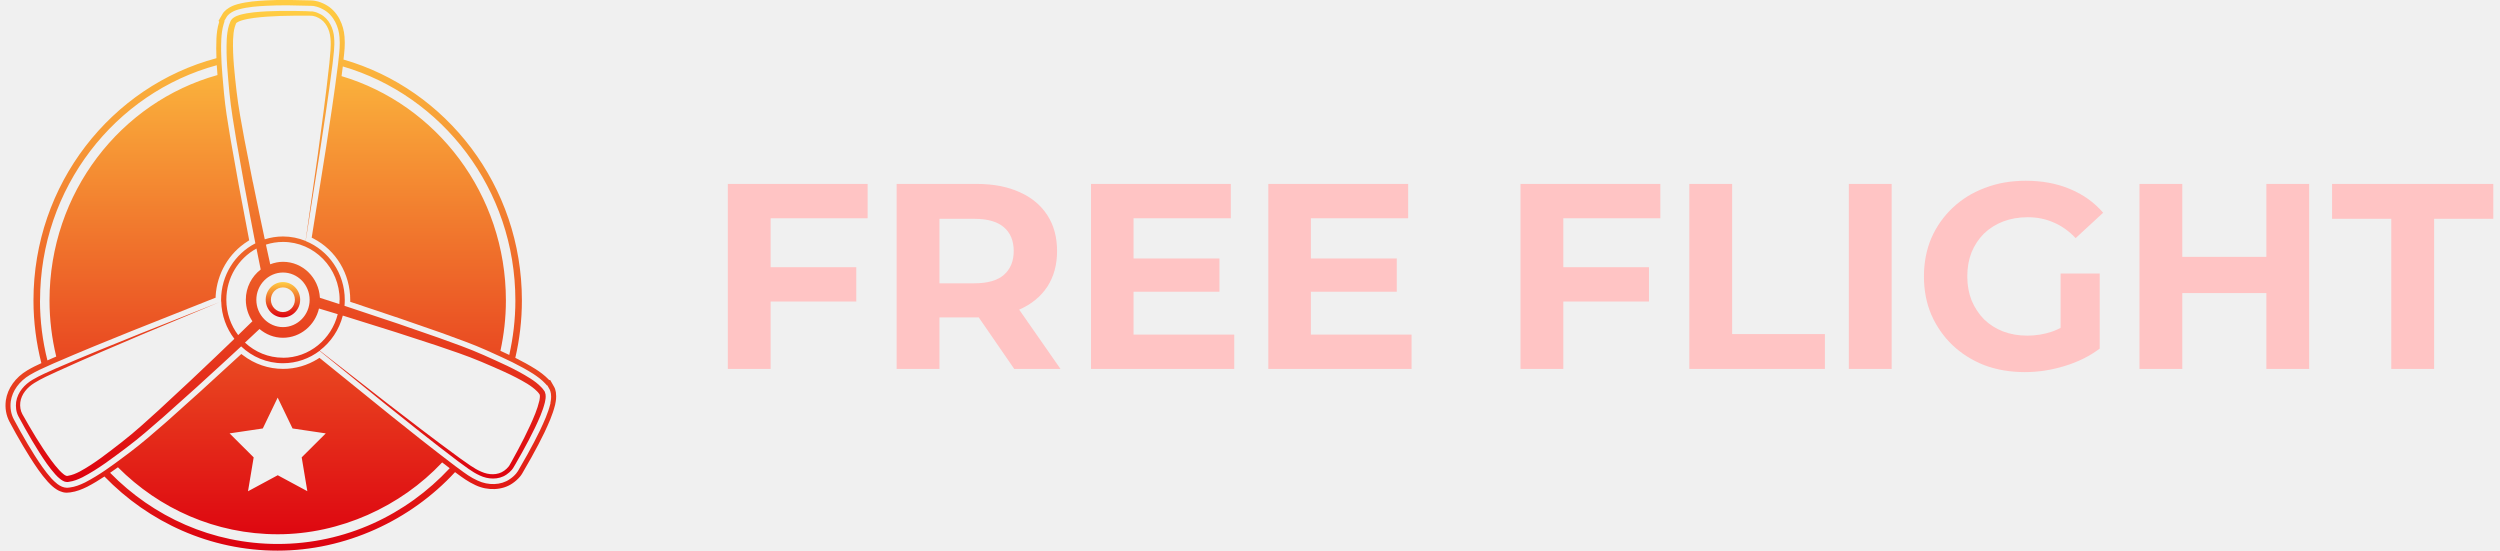
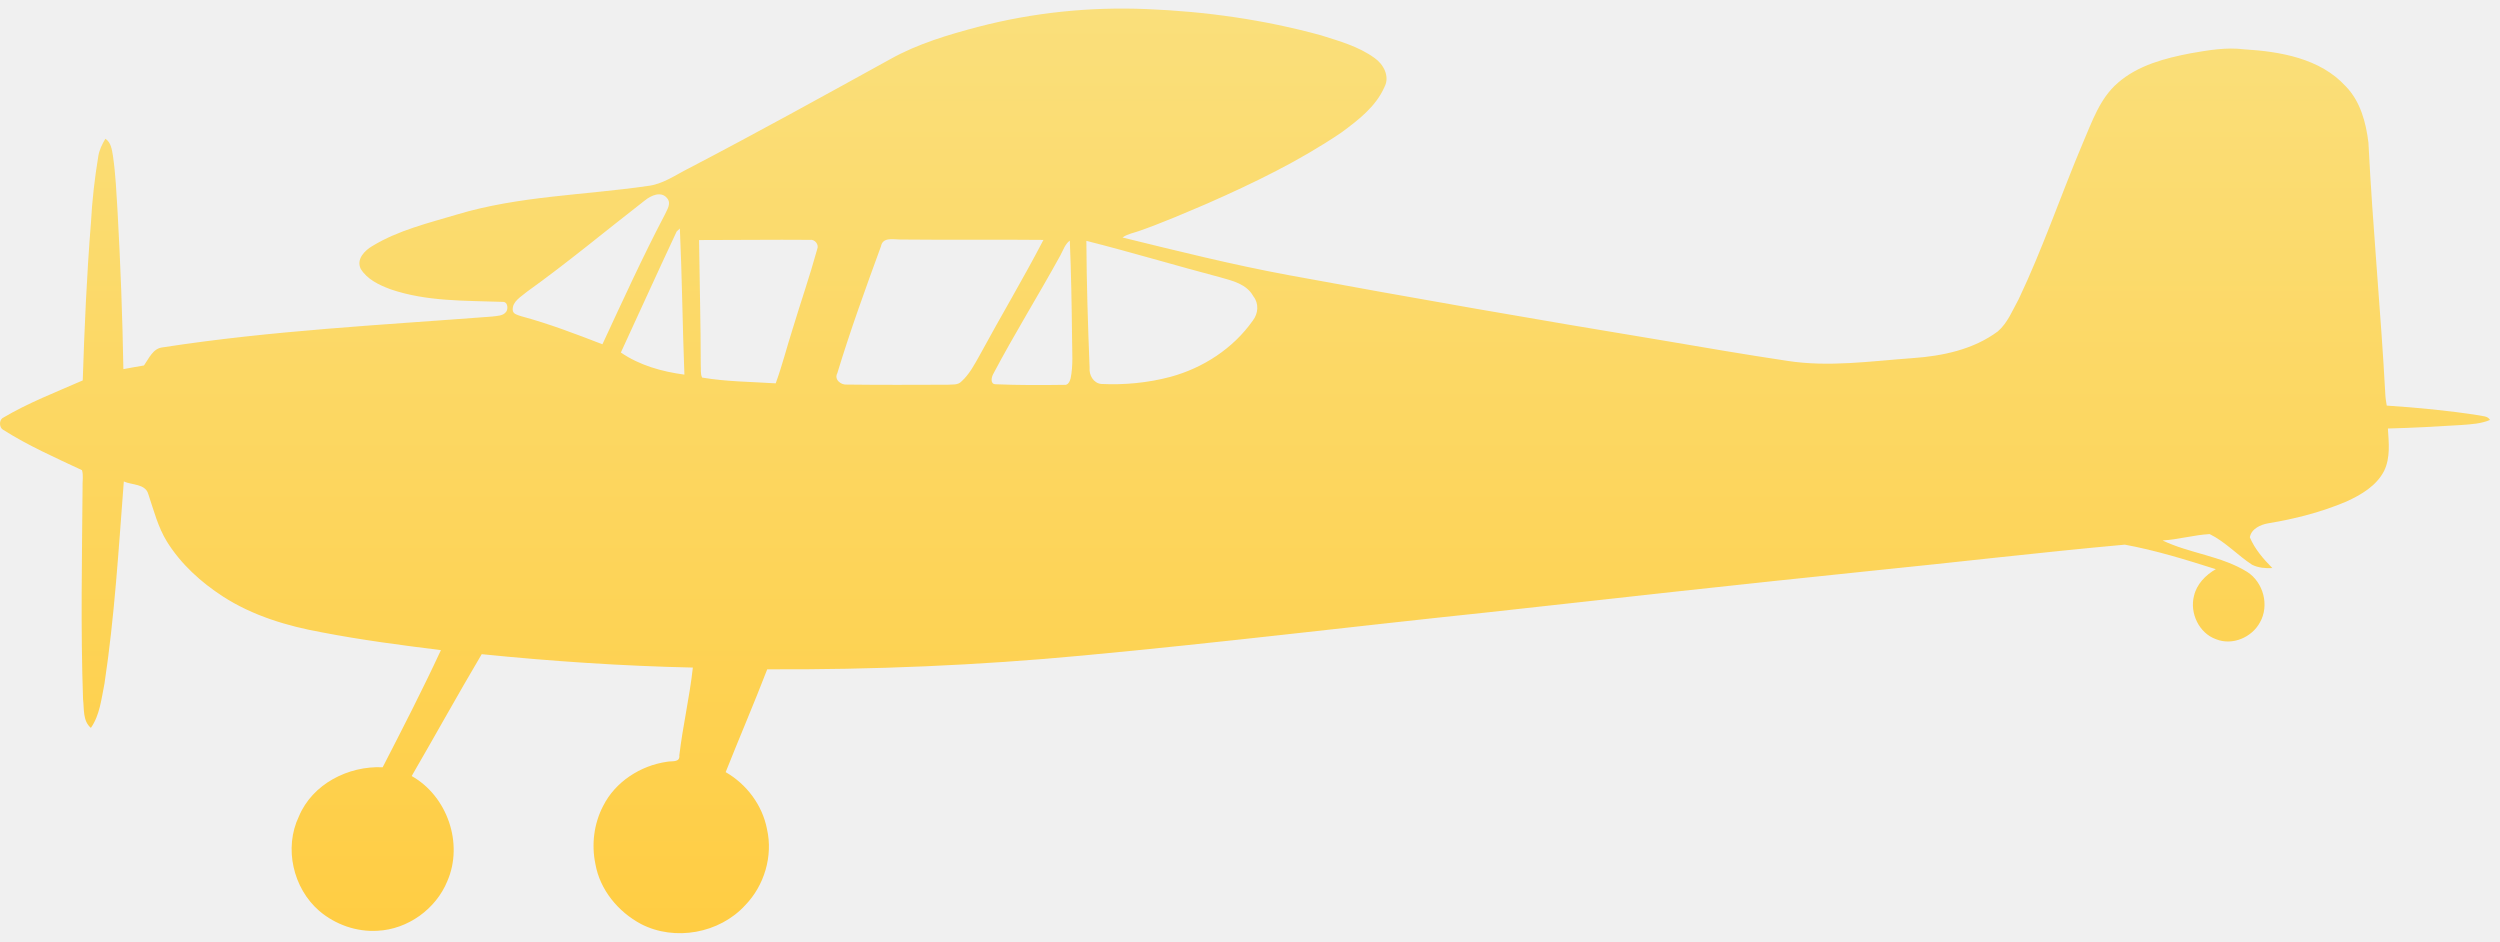
- <svg xmlns="http://www.w3.org/2000/svg" width="227" height="50" viewBox="0 0 227 50" fill="none">
-   <g clip-path="url(#clip0_1224_768)">
-     <path d="M50.476 35.643V35.63C50.458 35.526 50.404 35.269 50.321 35.141L49.962 34.511H49.867L49.831 34.474C49.449 34.07 49.025 33.77 48.66 33.532C48.039 33.14 47.412 32.803 46.79 32.491C47.179 30.815 47.388 29.077 47.388 27.278C47.388 16.875 40.524 8.088 31.193 5.408V5.371C31.271 4.722 31.348 4.055 31.282 3.327C31.211 2.324 30.715 1.026 29.538 0.408C29.252 0.255 28.965 0.145 28.678 0.09C28.576 0.066 28.463 0.053 28.343 0.041L26.097 -0.008C25.398 -0.008 24.771 0.004 24.186 0.035C23.349 0.084 22.483 0.133 21.551 0.384L21.456 0.414C21.235 0.482 20.936 0.58 20.554 0.873C20.452 0.959 20.279 1.124 20.219 1.24L19.843 1.889L19.897 1.975V1.999C19.723 2.544 19.676 3.064 19.652 3.505C19.622 4.11 19.634 4.704 19.652 5.285C10.106 7.831 3.039 16.722 3.039 27.278C3.039 29.242 3.296 31.151 3.756 32.975C3.337 33.164 2.907 33.372 2.477 33.629C1.402 34.266 0.691 35.257 0.53 36.352C0.44 37.056 0.554 37.699 0.852 38.274L1.45 39.375C1.91 40.189 2.334 40.905 2.752 41.566C3.23 42.313 3.708 43.035 4.335 43.738C4.496 43.91 4.688 44.112 4.944 44.307C5.064 44.393 5.243 44.522 5.446 44.601C5.506 44.626 5.584 44.656 5.715 44.693C5.805 44.717 5.942 44.736 6.05 44.736L6.378 44.711C6.964 44.632 7.453 44.424 7.907 44.203C8.463 43.916 8.983 43.598 9.484 43.267C13.505 47.416 19.066 49.998 25.213 49.998C31.36 49.998 37.274 47.257 41.318 42.869C41.366 42.906 41.414 42.937 41.468 42.98C41.981 43.359 42.513 43.751 43.17 44.05C44.275 44.577 45.608 44.522 46.51 43.904C46.778 43.726 47.011 43.518 47.209 43.285C47.274 43.206 47.346 43.114 47.406 43.01L48.254 41.529C48.702 40.728 49.084 39.993 49.437 39.265C49.795 38.494 50.171 37.699 50.404 36.756L50.422 36.658C50.47 36.426 50.536 36.114 50.476 35.643ZM46.796 27.284C46.796 28.985 46.599 30.637 46.241 32.228C45.972 32.1 45.709 31.977 45.44 31.855C45.757 30.38 45.936 28.857 45.936 27.284C45.936 17.622 39.634 9.483 31.014 6.913C31.05 6.619 31.091 6.332 31.127 6.032C40.16 8.675 46.796 17.193 46.796 27.284ZM3.636 27.284C3.636 17.052 10.458 8.431 19.682 5.922C19.7 6.222 19.717 6.521 19.747 6.815C10.954 9.269 4.496 17.499 4.496 27.278C4.496 29.034 4.711 30.741 5.106 32.375C4.968 32.436 4.831 32.491 4.694 32.553L4.335 32.712C4.335 32.712 4.317 32.718 4.305 32.724C3.869 30.98 3.63 29.156 3.63 27.278L3.636 27.284ZM25.219 49.392C19.281 49.392 13.905 46.92 9.998 42.931C10.237 42.765 10.476 42.6 10.709 42.429C14.449 46.186 19.568 48.511 25.219 48.511C30.87 48.511 36.378 46.002 40.148 41.988C40.374 42.166 40.602 42.337 40.834 42.514C36.898 46.743 31.36 49.392 25.219 49.392ZM27.919 44.607L25.219 43.151L22.519 44.607L23.033 41.529L20.846 39.351L23.863 38.904L25.213 36.102L26.563 38.904L29.58 39.351L27.394 41.529L27.907 44.607H27.919ZM49.992 36.567L49.974 36.652C49.753 37.54 49.389 38.317 49.03 39.082C48.696 39.779 48.314 40.501 47.872 41.297L47.029 42.772C46.981 42.851 46.922 42.925 46.874 42.986C46.707 43.188 46.504 43.365 46.271 43.518C45.494 44.057 44.341 44.099 43.361 43.634C42.74 43.359 42.232 42.98 41.713 42.594C41.587 42.496 41.456 42.404 41.336 42.319C39.186 40.691 37.22 39.124 35.458 37.711L29.006 32.491L28.875 32.577C27.919 33.177 26.826 33.495 25.703 33.495C24.383 33.495 23.122 33.066 22.059 32.253L21.91 32.142L21.772 32.271C20.805 33.164 19.598 34.272 18.188 35.551L15.219 38.213L14.891 38.5C13.905 39.357 12.889 40.244 11.76 41.095L11.3 41.438C10.195 42.264 9.048 43.12 7.722 43.806C7.244 44.038 6.826 44.203 6.336 44.265L6.127 44.289H6.062C5.996 44.289 5.894 44.271 5.835 44.258C5.739 44.234 5.679 44.216 5.625 44.191C5.458 44.124 5.315 44.02 5.219 43.953C4.992 43.781 4.825 43.604 4.67 43.445C4.072 42.772 3.6 42.062 3.134 41.334C2.722 40.679 2.298 39.969 1.85 39.167L1.253 38.072C0.996 37.589 0.906 37.038 0.978 36.438C1.121 35.484 1.748 34.615 2.71 34.045C3.32 33.684 3.929 33.415 4.52 33.152L4.873 32.993C7.412 31.892 9.771 30.937 11.85 30.099L19.58 27.027V26.88C19.7 24.836 20.787 22.976 22.495 21.905L22.627 21.819L22.597 21.66C22.346 20.357 22.029 18.705 21.677 16.802L20.978 12.879L20.876 12.28C20.679 11.111 20.458 9.783 20.333 8.412L20.285 7.861C20.16 6.479 20.028 5.053 20.094 3.554C20.118 3.144 20.165 2.654 20.315 2.158L20.387 1.944L20.363 1.907L20.596 1.51C20.619 1.461 20.709 1.363 20.828 1.259C21.139 1.02 21.378 0.947 21.587 0.879L21.671 0.855C22.549 0.616 23.391 0.567 24.204 0.525C24.783 0.494 25.398 0.482 26.091 0.482L28.32 0.531C28.415 0.531 28.505 0.549 28.582 0.567C28.827 0.616 29.078 0.708 29.323 0.843C30.339 1.375 30.769 2.501 30.828 3.388C30.888 4.074 30.817 4.722 30.745 5.346L30.691 5.842C30.345 8.608 29.95 11.135 29.61 13.369L28.302 21.581L28.451 21.654C30.518 22.725 31.802 24.867 31.802 27.241V27.406L31.958 27.455C33.158 27.853 34.646 28.349 36.342 28.924L40.028 30.203L40.614 30.417C41.755 30.833 42.943 31.255 44.15 31.794L44.664 32.026C45.9 32.583 47.173 33.158 48.415 33.941C48.756 34.168 49.15 34.443 49.502 34.817L49.664 34.994H49.7L49.92 35.386C49.95 35.435 49.992 35.581 50.022 35.728C50.07 36.114 50.022 36.365 49.974 36.585L49.992 36.567Z" fill="url(#paint0_linear_1224_768)" />
-     <path d="M25.69 25.613C24.83 25.613 24.125 26.335 24.125 27.216C24.125 28.098 24.83 28.82 25.69 28.82C26.55 28.82 27.255 28.098 27.255 27.216C27.255 26.335 26.556 25.613 25.69 25.613ZM25.69 28.336C25.087 28.336 24.597 27.835 24.597 27.216C24.597 26.599 25.087 26.097 25.69 26.097C26.294 26.097 26.777 26.599 26.777 27.216C26.777 27.835 26.288 28.336 25.69 28.336Z" fill="url(#paint1_linear_1224_768)" />
-     <path d="M49.471 35.588L49.453 35.552V35.533C49.4 35.46 49.423 35.503 49.411 35.484L49.364 35.417C49.298 35.319 49.226 35.239 49.149 35.16C48.844 34.836 48.504 34.591 48.163 34.371C46.783 33.495 45.337 32.884 43.958 32.26C42.56 31.635 41.18 31.158 39.877 30.687C38.569 30.234 37.333 29.806 36.192 29.408C34.238 28.747 32.56 28.19 31.281 27.768C31.299 27.59 31.305 27.413 31.305 27.23C31.305 24.806 29.83 22.726 27.751 21.887C27.906 20.927 28.366 18.057 28.993 14.122C29.364 11.687 29.812 8.847 30.2 5.782C30.278 5.005 30.415 4.24 30.337 3.407C30.284 2.6 29.883 1.694 29.089 1.284C28.898 1.18 28.695 1.1 28.48 1.058C28.426 1.045 28.366 1.033 28.3 1.033H28.151L27.852 1.015C27.452 1.009 27.052 0.996 26.652 0.99C25.851 0.984 25.045 0.99 24.232 1.027C23.42 1.076 22.613 1.125 21.795 1.345C21.586 1.413 21.389 1.468 21.156 1.645C21.09 1.7 21.018 1.774 21.006 1.804L20.983 1.835L20.971 1.853C20.929 1.927 20.953 1.884 20.941 1.908L20.905 1.988C20.857 2.092 20.821 2.202 20.785 2.306C20.66 2.734 20.612 3.157 20.588 3.573C20.511 5.237 20.69 6.822 20.827 8.364C20.977 9.918 21.239 11.387 21.466 12.782C21.711 14.171 21.95 15.493 22.165 16.704C22.566 18.877 22.918 20.719 23.187 22.096C21.347 23.038 20.075 24.984 20.075 27.236C20.075 27.285 20.075 27.334 20.081 27.376C19.226 27.713 16.52 28.79 12.793 30.265C10.523 31.183 7.876 32.241 5.063 33.459C4.358 33.777 3.647 34.071 2.948 34.487C2.261 34.891 1.604 35.582 1.466 36.488C1.413 36.934 1.454 37.394 1.675 37.81C1.873 38.171 2.07 38.532 2.273 38.899C2.679 39.621 3.097 40.337 3.545 41.041C3.993 41.744 4.453 42.436 5.021 43.072C5.164 43.231 5.319 43.384 5.505 43.525C5.6 43.592 5.702 43.66 5.827 43.715C5.857 43.727 5.899 43.739 5.935 43.745C5.977 43.758 6.048 43.764 6.066 43.764H6.102C6.156 43.764 6.144 43.764 6.168 43.764L6.251 43.751C6.705 43.69 7.1 43.525 7.476 43.341C8.951 42.576 10.206 41.597 11.448 40.673C12.691 39.743 13.814 38.746 14.877 37.822C15.929 36.88 16.926 35.986 17.846 35.166C19.495 33.673 20.863 32.406 21.896 31.452C22.894 32.4 24.226 32.981 25.696 32.981C26.938 32.981 28.085 32.559 29.017 31.856C29.716 32.419 31.968 34.248 35.081 36.769C36.98 38.287 39.184 40.068 41.61 41.897C42.237 42.338 42.822 42.84 43.569 43.176C44.286 43.519 45.254 43.598 45.989 43.09C46.168 42.968 46.335 42.827 46.478 42.656C46.514 42.613 46.55 42.564 46.586 42.509L46.663 42.381L46.819 42.117C47.022 41.763 47.219 41.408 47.422 41.053C47.816 40.337 48.205 39.615 48.563 38.868C48.916 38.122 49.268 37.375 49.477 36.531C49.519 36.31 49.573 36.108 49.537 35.815C49.519 35.729 49.495 35.631 49.477 35.601L49.471 35.588ZM30.833 27.223C30.833 27.352 30.821 27.48 30.815 27.609C30.762 27.59 30.708 27.572 30.66 27.56C29.955 27.334 29.412 27.156 29.047 27.04C28.951 25.222 27.494 23.772 25.696 23.772C25.284 23.772 24.901 23.858 24.537 23.998C24.453 23.625 24.334 23.068 24.178 22.359C24.166 22.31 24.155 22.261 24.149 22.212C24.639 22.053 25.158 21.967 25.702 21.967C28.533 21.967 30.839 24.329 30.839 27.23L30.833 27.223ZM28.115 27.223C28.115 28.588 27.028 29.702 25.696 29.702C24.364 29.702 23.276 28.588 23.276 27.223C23.276 25.859 24.364 24.745 25.696 24.745C27.028 24.745 28.115 25.859 28.115 27.223ZM22.954 16.533C22.715 15.328 22.458 14.018 22.189 12.635C21.938 11.252 21.652 9.79 21.478 8.278C21.311 6.755 21.114 5.164 21.162 3.591C21.18 3.199 21.215 2.808 21.317 2.453C21.341 2.367 21.371 2.275 21.407 2.196L21.431 2.135L21.448 2.11C21.484 2.049 21.496 2.061 21.502 2.055C21.586 1.988 21.777 1.902 21.95 1.853C22.673 1.639 23.48 1.572 24.268 1.51C25.063 1.455 25.863 1.431 26.658 1.425C27.058 1.425 27.452 1.425 27.846 1.425H28.145L28.294 1.431C28.33 1.431 28.366 1.437 28.414 1.443C28.587 1.474 28.76 1.535 28.916 1.621C29.573 1.945 29.931 2.685 30.003 3.438C30.087 4.185 29.967 4.986 29.907 5.739C29.579 8.798 29.178 11.65 28.85 14.092C28.294 18.032 27.882 20.915 27.745 21.875C27.112 21.618 26.419 21.471 25.696 21.471C25.122 21.471 24.567 21.563 24.041 21.728C23.754 20.382 23.378 18.608 22.96 16.533H22.954ZM17.309 34.548C16.407 35.386 15.433 36.292 14.399 37.253C13.354 38.201 12.267 39.205 11.06 40.141C9.854 41.071 8.605 42.081 7.231 42.821C6.891 42.999 6.532 43.145 6.18 43.201C5.983 43.292 5.654 42.974 5.391 42.705C4.854 42.124 4.388 41.444 3.934 40.765C3.48 40.08 3.049 39.376 2.637 38.666C2.434 38.311 2.231 37.956 2.028 37.602C1.855 37.296 1.801 36.892 1.843 36.531C1.938 35.784 2.482 35.166 3.127 34.768C3.778 34.364 4.501 34.046 5.188 33.728C7.966 32.461 10.6 31.354 12.852 30.393C16.55 28.851 19.238 27.725 20.087 27.37C20.116 28.649 20.558 29.824 21.281 30.766C20.272 31.739 18.928 33.024 17.309 34.548ZM21.628 30.43C20.959 29.543 20.552 28.429 20.552 27.217C20.552 25.204 21.663 23.454 23.288 22.567C23.468 23.472 23.599 24.121 23.671 24.47C22.858 25.1 22.321 26.091 22.321 27.211C22.321 27.939 22.542 28.612 22.918 29.169C22.649 29.432 22.213 29.855 21.628 30.424V30.43ZM25.69 32.48C24.364 32.48 23.157 31.96 22.243 31.109C22.84 30.552 23.282 30.13 23.563 29.873C24.143 30.363 24.877 30.669 25.69 30.669C27.279 30.669 28.611 29.53 28.963 28.013C29.316 28.117 29.788 28.264 30.385 28.441C30.475 28.466 30.57 28.496 30.666 28.527C30.098 30.797 28.085 32.486 25.696 32.486L25.69 32.48ZM48.969 36.402C48.796 37.155 48.468 37.907 48.133 38.642C47.793 39.382 47.428 40.104 47.046 40.82C46.855 41.175 46.658 41.53 46.466 41.885L46.317 42.148L46.245 42.277C46.227 42.307 46.204 42.338 46.174 42.374C46.06 42.515 45.923 42.638 45.779 42.742C45.182 43.17 44.376 43.133 43.707 42.834C43.026 42.546 42.404 42.05 41.789 41.628C39.34 39.847 37.1 38.109 35.176 36.629C32.022 34.169 29.734 32.382 29.029 31.831C30.045 31.06 30.797 29.946 31.126 28.655C32.398 29.047 34.041 29.561 35.953 30.167C37.1 30.54 38.336 30.944 39.65 31.372C40.953 31.819 42.339 32.272 43.712 32.853C45.093 33.447 46.544 34.04 47.87 34.842C48.193 35.044 48.509 35.27 48.766 35.533C48.832 35.601 48.892 35.662 48.94 35.735L48.981 35.79L48.993 35.815C49.029 35.876 49.011 35.882 49.017 35.894C49.035 36.004 49.011 36.212 48.975 36.39L48.969 36.402Z" fill="url(#paint2_linear_1224_768)" />
-   </g>
-   <path d="M69.686 24.26H77.75V27.38H69.686V24.26ZM69.974 33.5H66.086V16.7H78.782V19.82H69.974V33.5ZM81.414 33.5V16.7H88.686C90.19 16.7 91.486 16.948 92.574 17.444C93.662 17.924 94.502 18.62 95.094 19.532C95.686 20.444 95.982 21.532 95.982 22.796C95.982 24.044 95.686 25.124 95.094 26.036C94.502 26.932 93.662 27.62 92.574 28.1C91.486 28.58 90.19 28.82 88.686 28.82H83.574L85.302 27.116V33.5H81.414ZM92.094 33.5L87.894 27.404H92.046L96.294 33.5H92.094ZM85.302 27.548L83.574 25.724H88.47C89.67 25.724 90.566 25.468 91.158 24.956C91.75 24.428 92.046 23.708 92.046 22.796C92.046 21.868 91.75 21.148 91.158 20.636C90.566 20.124 89.67 19.868 88.47 19.868H83.574L85.302 18.02V27.548ZM102.638 23.468H110.726V26.492H102.638V23.468ZM102.926 30.38H112.07V33.5H99.062V16.7H111.758V19.82H102.926V30.38ZM118.74 23.468H126.828V26.492H118.74V23.468ZM119.028 30.38H128.172V33.5H115.164V16.7H127.86V19.82H119.028V30.38ZM141.662 24.26H149.726V27.38H141.662V24.26ZM141.95 33.5H138.062V16.7H150.758V19.82H141.95V33.5ZM153.39 33.5V16.7H157.278V30.332H165.702V33.5H153.39ZM167.875 33.5V16.7H171.763V33.5H167.875ZM183.862 33.788C182.534 33.788 181.31 33.58 180.19 33.164C179.086 32.732 178.118 32.124 177.286 31.34C176.47 30.556 175.83 29.636 175.366 28.58C174.918 27.524 174.694 26.364 174.694 25.1C174.694 23.836 174.918 22.676 175.366 21.62C175.83 20.564 176.478 19.644 177.31 18.86C178.142 18.076 179.118 17.476 180.238 17.06C181.358 16.628 182.59 16.412 183.934 16.412C185.422 16.412 186.758 16.66 187.942 17.156C189.142 17.652 190.15 18.372 190.966 19.316L188.47 21.62C187.862 20.98 187.198 20.508 186.478 20.204C185.758 19.884 184.974 19.724 184.126 19.724C183.31 19.724 182.566 19.852 181.894 20.108C181.222 20.364 180.638 20.732 180.142 21.212C179.662 21.692 179.286 22.26 179.014 22.916C178.758 23.572 178.63 24.3 178.63 25.1C178.63 25.884 178.758 26.604 179.014 27.26C179.286 27.916 179.662 28.492 180.142 28.988C180.638 29.468 181.214 29.836 181.87 30.092C182.542 30.348 183.278 30.476 184.078 30.476C184.846 30.476 185.59 30.356 186.31 30.116C187.046 29.86 187.758 29.436 188.446 28.844L190.654 31.652C189.742 32.34 188.678 32.868 187.462 33.236C186.262 33.604 185.062 33.788 183.862 33.788ZM187.102 31.148V24.836H190.654V31.652L187.102 31.148ZM205.785 16.7H209.673V33.5H205.785V16.7ZM198.153 33.5H194.265V16.7H198.153V33.5ZM206.073 26.612H197.865V23.324H206.073V26.612ZM217.128 33.5V19.868H211.752V16.7H226.392V19.868H221.016V33.5H217.128Z" fill="#FFC4C4" />
+ <svg xmlns="http://www.w3.org/2000/svg" width="146" height="55" viewBox="0 0 146 55" fill="none">
+   <path d="M57.137 1.565C60.332 0.733 63.653 0.392 66.952 0.53C70.391 0.666 73.825 1.148 77.144 2.061C78.224 2.401 79.349 2.714 80.276 3.388C80.798 3.749 81.18 4.467 80.852 5.08C80.352 6.231 79.307 7.025 78.324 7.749C75.882 9.4 73.218 10.69 70.527 11.876C69.201 12.441 67.878 13.017 66.517 13.492C66.192 13.608 65.837 13.665 65.554 13.87C68.766 14.659 71.979 15.46 75.235 16.064C82.52 17.407 89.818 18.68 97.127 19.885C99.53 20.295 101.935 20.708 104.347 21.069C106.792 21.456 109.264 21.089 111.71 20.913C113.452 20.79 115.248 20.414 116.675 19.352C117.251 18.855 117.528 18.12 117.891 17.471C119.302 14.506 120.354 11.391 121.631 8.369C122.173 7.119 122.623 5.747 123.69 4.832C124.874 3.804 126.443 3.397 127.949 3.109C128.971 2.931 130.012 2.75 131.052 2.88C133.158 3.008 135.497 3.403 136.989 5.038C137.845 5.914 138.172 7.145 138.316 8.328C138.561 13.241 139.038 18.141 139.304 23.054C139.313 23.264 139.352 23.476 139.386 23.687C141.182 23.806 142.979 23.974 144.759 24.254C144.985 24.31 145.285 24.288 145.415 24.525C144.895 24.747 144.325 24.776 143.769 24.819C142.333 24.91 140.893 24.989 139.453 25.025C139.505 25.847 139.606 26.727 139.234 27.496C138.785 28.376 137.889 28.899 137.02 29.294C135.566 29.908 134.026 30.305 132.47 30.56C132.018 30.637 131.474 30.881 131.391 31.38C131.682 32.071 132.185 32.648 132.707 33.176C132.304 33.198 131.883 33.162 131.521 32.981C130.669 32.422 129.959 31.64 129.044 31.19C128.119 31.244 127.218 31.506 126.294 31.564C127.879 32.321 129.723 32.462 131.237 33.399C132.182 34.006 132.543 35.358 131.984 36.342C131.512 37.226 130.372 37.713 129.424 37.333C128.427 36.986 127.867 35.802 128.13 34.797C128.287 34.113 128.808 33.581 129.403 33.24C127.656 32.686 125.891 32.139 124.089 31.808C119.138 32.255 114.196 32.845 109.248 33.34C101.802 34.107 94.361 34.929 86.924 35.757C79.031 36.583 71.153 37.546 63.251 38.281C57.121 38.86 50.962 39.117 44.806 39.088C44.029 41.103 43.175 43.087 42.379 45.093C43.603 45.795 44.523 47.022 44.791 48.414C45.152 49.986 44.639 51.714 43.52 52.865C42.02 54.508 39.413 54.985 37.434 53.962C36.104 53.253 35.036 51.966 34.772 50.461C34.534 49.322 34.684 48.098 35.226 47.064C35.931 45.658 37.397 44.715 38.933 44.49C39.205 44.425 39.722 44.556 39.673 44.115C39.873 42.395 40.276 40.706 40.462 38.986C36.346 38.895 32.23 38.62 28.132 38.204C26.739 40.559 25.415 42.954 24.042 45.321C26.123 46.49 27.081 49.264 26.123 51.46C25.457 53.09 23.81 54.275 22.045 54.357C20.818 54.431 19.586 53.996 18.652 53.203C17.115 51.881 16.572 49.525 17.454 47.682C18.242 45.784 20.349 44.714 22.348 44.809C23.512 42.544 24.68 40.277 25.75 37.967C23.421 37.678 21.094 37.372 18.79 36.928C16.773 36.562 14.762 35.96 13.026 34.839C11.741 34.006 10.574 32.952 9.758 31.645C9.222 30.782 8.976 29.79 8.656 28.839C8.476 28.246 7.7 28.333 7.231 28.118C6.927 32.06 6.692 36.014 6.101 39.927C5.921 40.803 5.834 41.754 5.308 42.508C4.826 42.107 4.92 41.398 4.85 40.837C4.706 36.716 4.79 32.588 4.822 28.465C4.805 28.13 4.884 27.78 4.788 27.458C3.229 26.727 1.645 26.026 0.187 25.102C-0.053 24.975 -0.066 24.535 0.171 24.402C1.65 23.523 3.262 22.905 4.832 22.216C4.932 19.139 5.065 16.063 5.312 12.994C5.381 11.7 5.528 10.41 5.739 9.133C5.796 8.761 5.965 8.422 6.155 8.101C6.485 8.321 6.535 8.735 6.595 9.094C6.754 10.173 6.798 11.266 6.866 12.353C7.036 15.419 7.153 18.488 7.205 21.558C7.604 21.479 8.007 21.414 8.409 21.343C8.699 20.932 8.933 20.339 9.506 20.285C15.875 19.3 22.321 18.98 28.739 18.486C29.026 18.443 29.392 18.463 29.573 18.19C29.687 18.006 29.641 17.618 29.37 17.63C27.173 17.551 24.912 17.619 22.802 16.892C22.146 16.647 21.447 16.322 21.067 15.702C20.79 15.136 21.302 14.625 21.754 14.363C23.266 13.445 25.01 13.03 26.688 12.527C30.303 11.441 34.109 11.401 37.818 10.861C38.713 10.762 39.455 10.214 40.238 9.824C44.194 7.76 48.097 5.602 52.003 3.448C53.604 2.554 55.372 2.03 57.136 1.565M37.671 11.697C35.372 13.479 33.138 15.347 30.771 17.04C30.441 17.328 29.921 17.591 29.942 18.094C29.944 18.347 30.249 18.4 30.435 18.466C32.054 18.903 33.621 19.503 35.182 20.106C36.362 17.57 37.52 15.023 38.82 12.546C38.957 12.245 39.225 11.878 38.957 11.572C38.613 11.143 38.017 11.417 37.672 11.697M39.516 13.522C38.415 15.868 37.345 18.234 36.258 20.587C37.349 21.337 38.667 21.705 39.969 21.878C39.858 19.034 39.833 16.187 39.704 13.345C39.656 13.389 39.563 13.478 39.515 13.522M40.825 14.02C40.854 16.456 40.923 18.892 40.924 21.33C40.946 21.567 40.892 21.829 41.005 22.05C42.421 22.291 43.869 22.295 45.301 22.388C45.682 21.344 45.952 20.265 46.29 19.209C46.761 17.651 47.295 16.114 47.727 14.545C47.84 14.282 47.58 13.957 47.297 14.008C45.14 13.99 42.982 14.021 40.825 14.019M51.448 14.386C50.55 16.839 49.658 19.297 48.899 21.796C48.701 22.166 49.108 22.491 49.458 22.459C51.42 22.485 53.381 22.473 55.343 22.468C55.611 22.445 55.933 22.502 56.141 22.284C56.617 21.859 56.913 21.279 57.223 20.729C58.441 18.479 59.756 16.281 60.937 14.011C58.142 13.982 55.347 14.018 52.553 13.988C52.149 13.985 51.552 13.838 51.448 14.386M61.92 14.924C60.643 17.248 59.238 19.503 58 21.85C57.899 22.033 57.816 22.431 58.141 22.441C59.477 22.496 60.819 22.494 62.157 22.474C62.372 22.513 62.477 22.267 62.524 22.101C62.679 21.337 62.612 20.556 62.609 19.783C62.589 17.871 62.556 15.957 62.477 14.048C62.191 14.266 62.089 14.622 61.92 14.924ZM63.444 14.065C63.456 16.536 63.535 19.009 63.633 21.48C63.594 21.905 63.857 22.38 64.316 22.423C65.667 22.489 67.033 22.358 68.344 22.011C70.256 21.495 72.021 20.35 73.165 18.721C73.487 18.306 73.529 17.721 73.193 17.301C72.811 16.595 71.989 16.398 71.276 16.199C68.66 15.508 66.066 14.729 63.444 14.065Z" fill="url(#paint0_linear_696_806)" />
  <defs>
-     <linearGradient id="paint0_linear_1224_768" x1="25.5" y1="-0.008" x2="25.5" y2="49.998" gradientUnits="userSpaceOnUse">
-       <stop stop-color="#FFCD43" />
-       <stop offset="1" stop-color="#DD010F" />
+     <linearGradient id="paint0_linear_696_806" x1="72.707" y1="0.5" x2="72.707" y2="54.499" gradientUnits="userSpaceOnUse">
+       <stop stop-color="#FADF7B" />
+       <stop offset="1" stop-color="#FFCD43" />
    </linearGradient>
-     <linearGradient id="paint1_linear_1224_768" x1="25.69" y1="25.613" x2="25.69" y2="28.82" gradientUnits="userSpaceOnUse">
-       <stop stop-color="#FFCD43" />
-       <stop offset="1" stop-color="#DD010F" />
-     </linearGradient>
-     <linearGradient id="paint2_linear_1224_768" x1="25.497" y1="0.988" x2="25.497" y2="43.764" gradientUnits="userSpaceOnUse">
-       <stop stop-color="#FFCD43" />
-       <stop offset="1" stop-color="#DD010F" />
-     </linearGradient>
-     <clipPath id="clip0_1224_768">
-       <rect width="50" height="50" fill="white" transform="translate(0.5)" />
-     </clipPath>
  </defs>
</svg>
